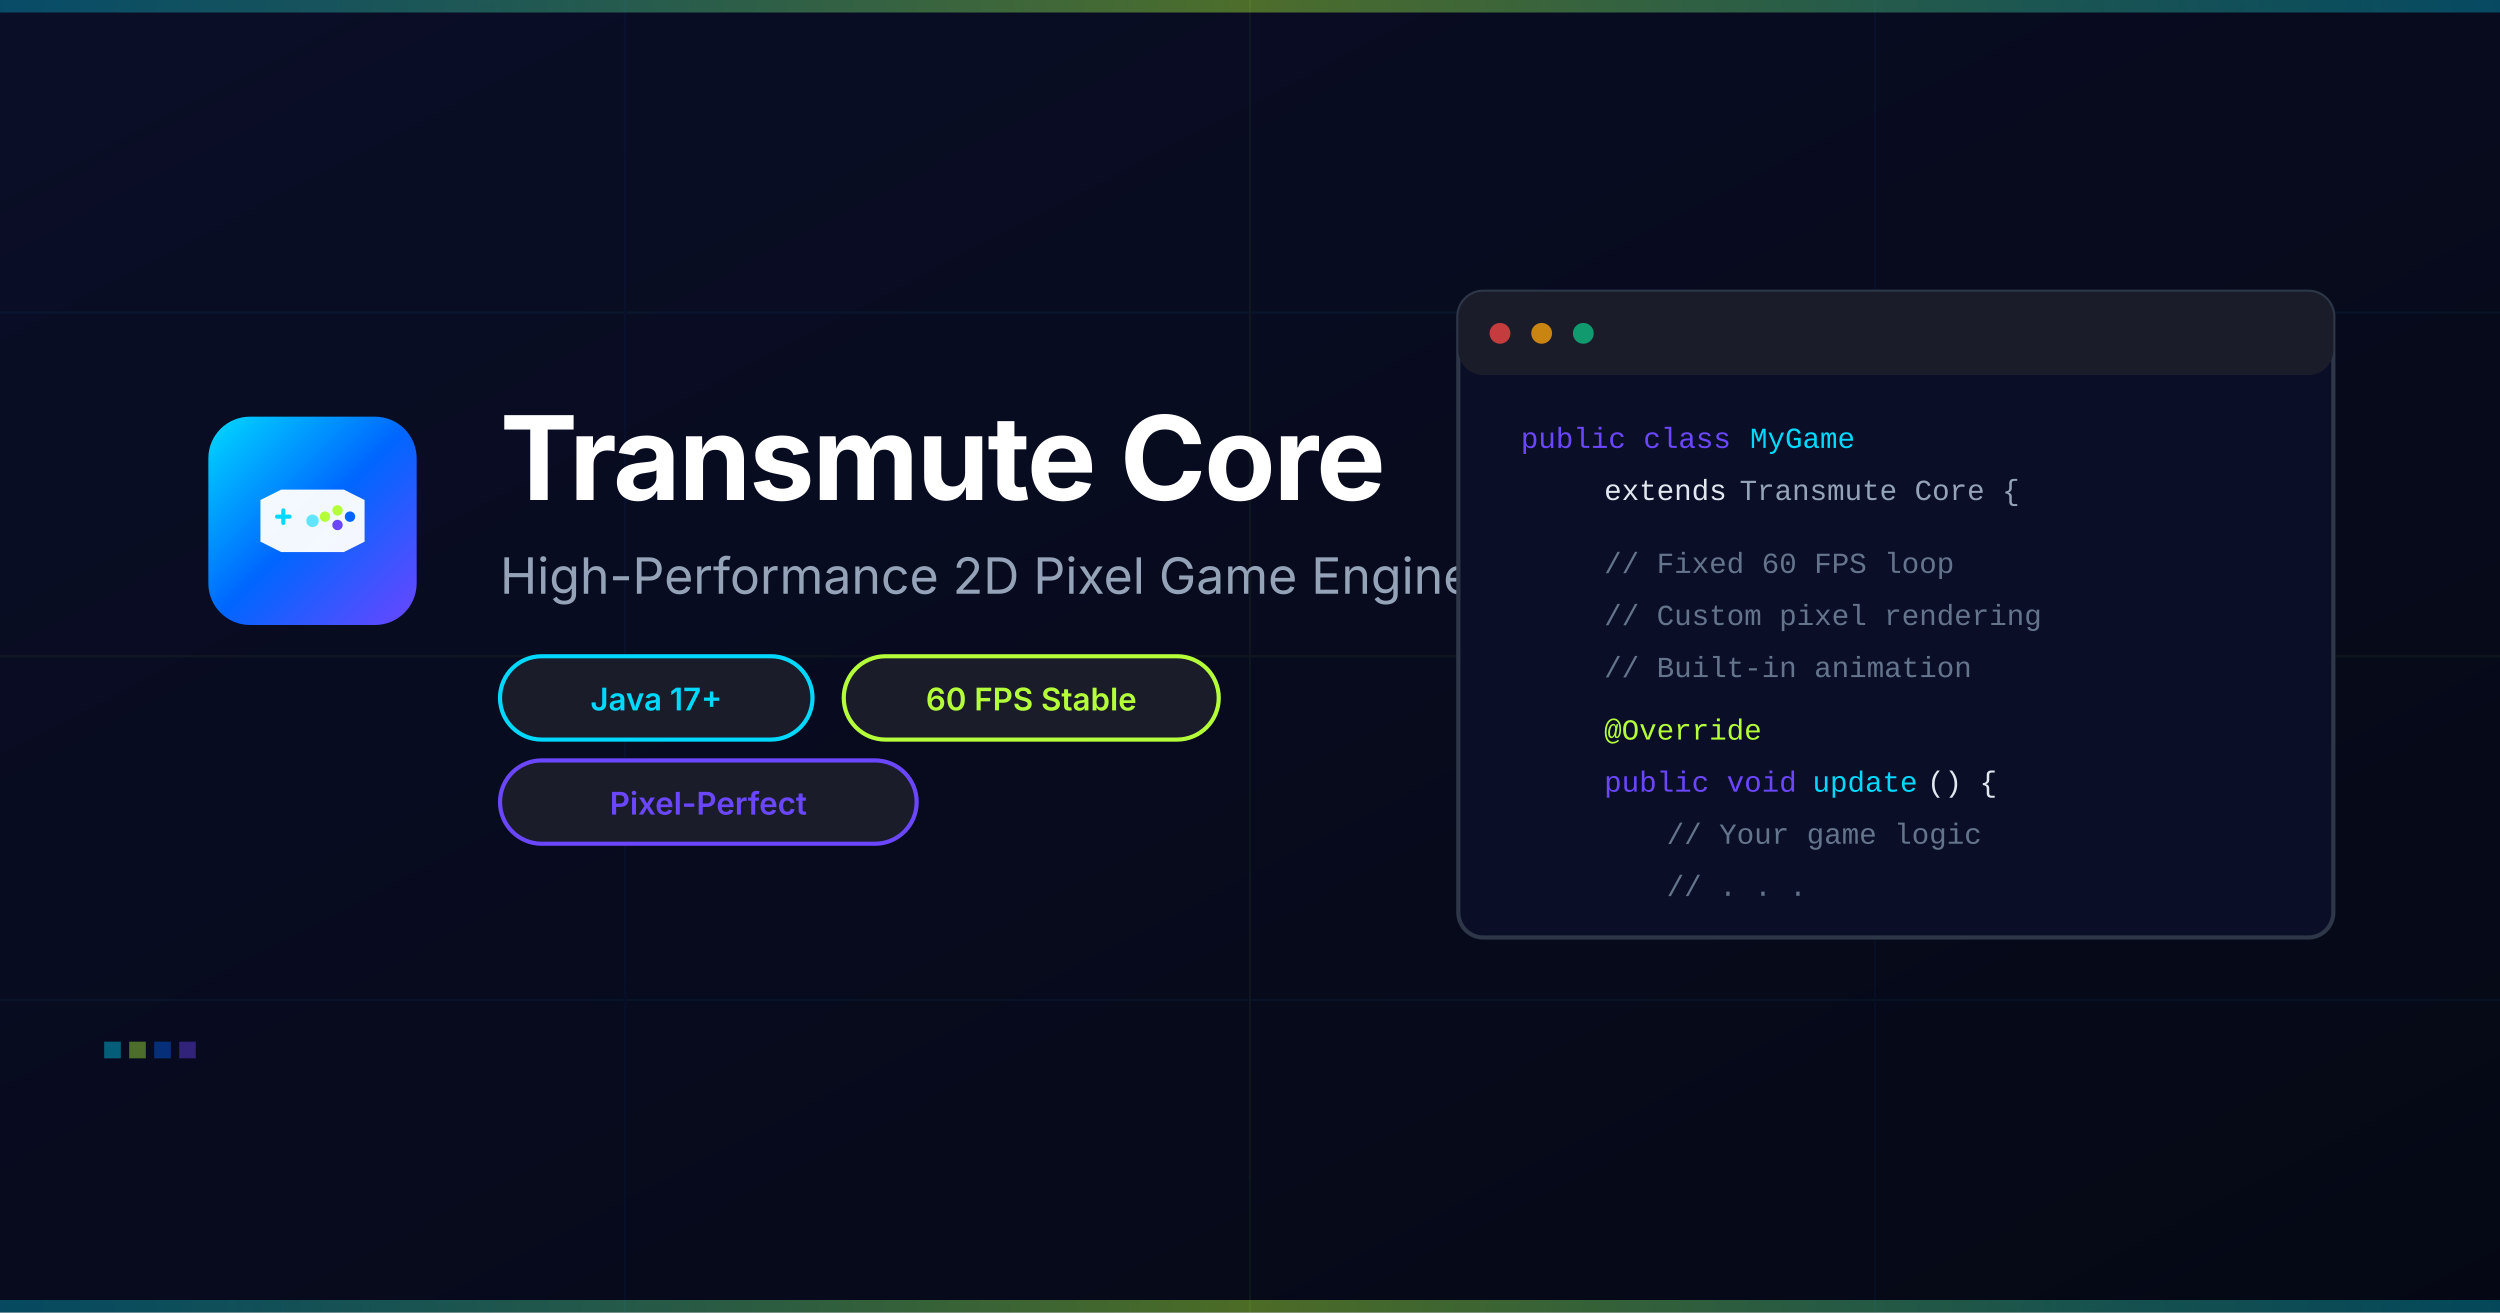
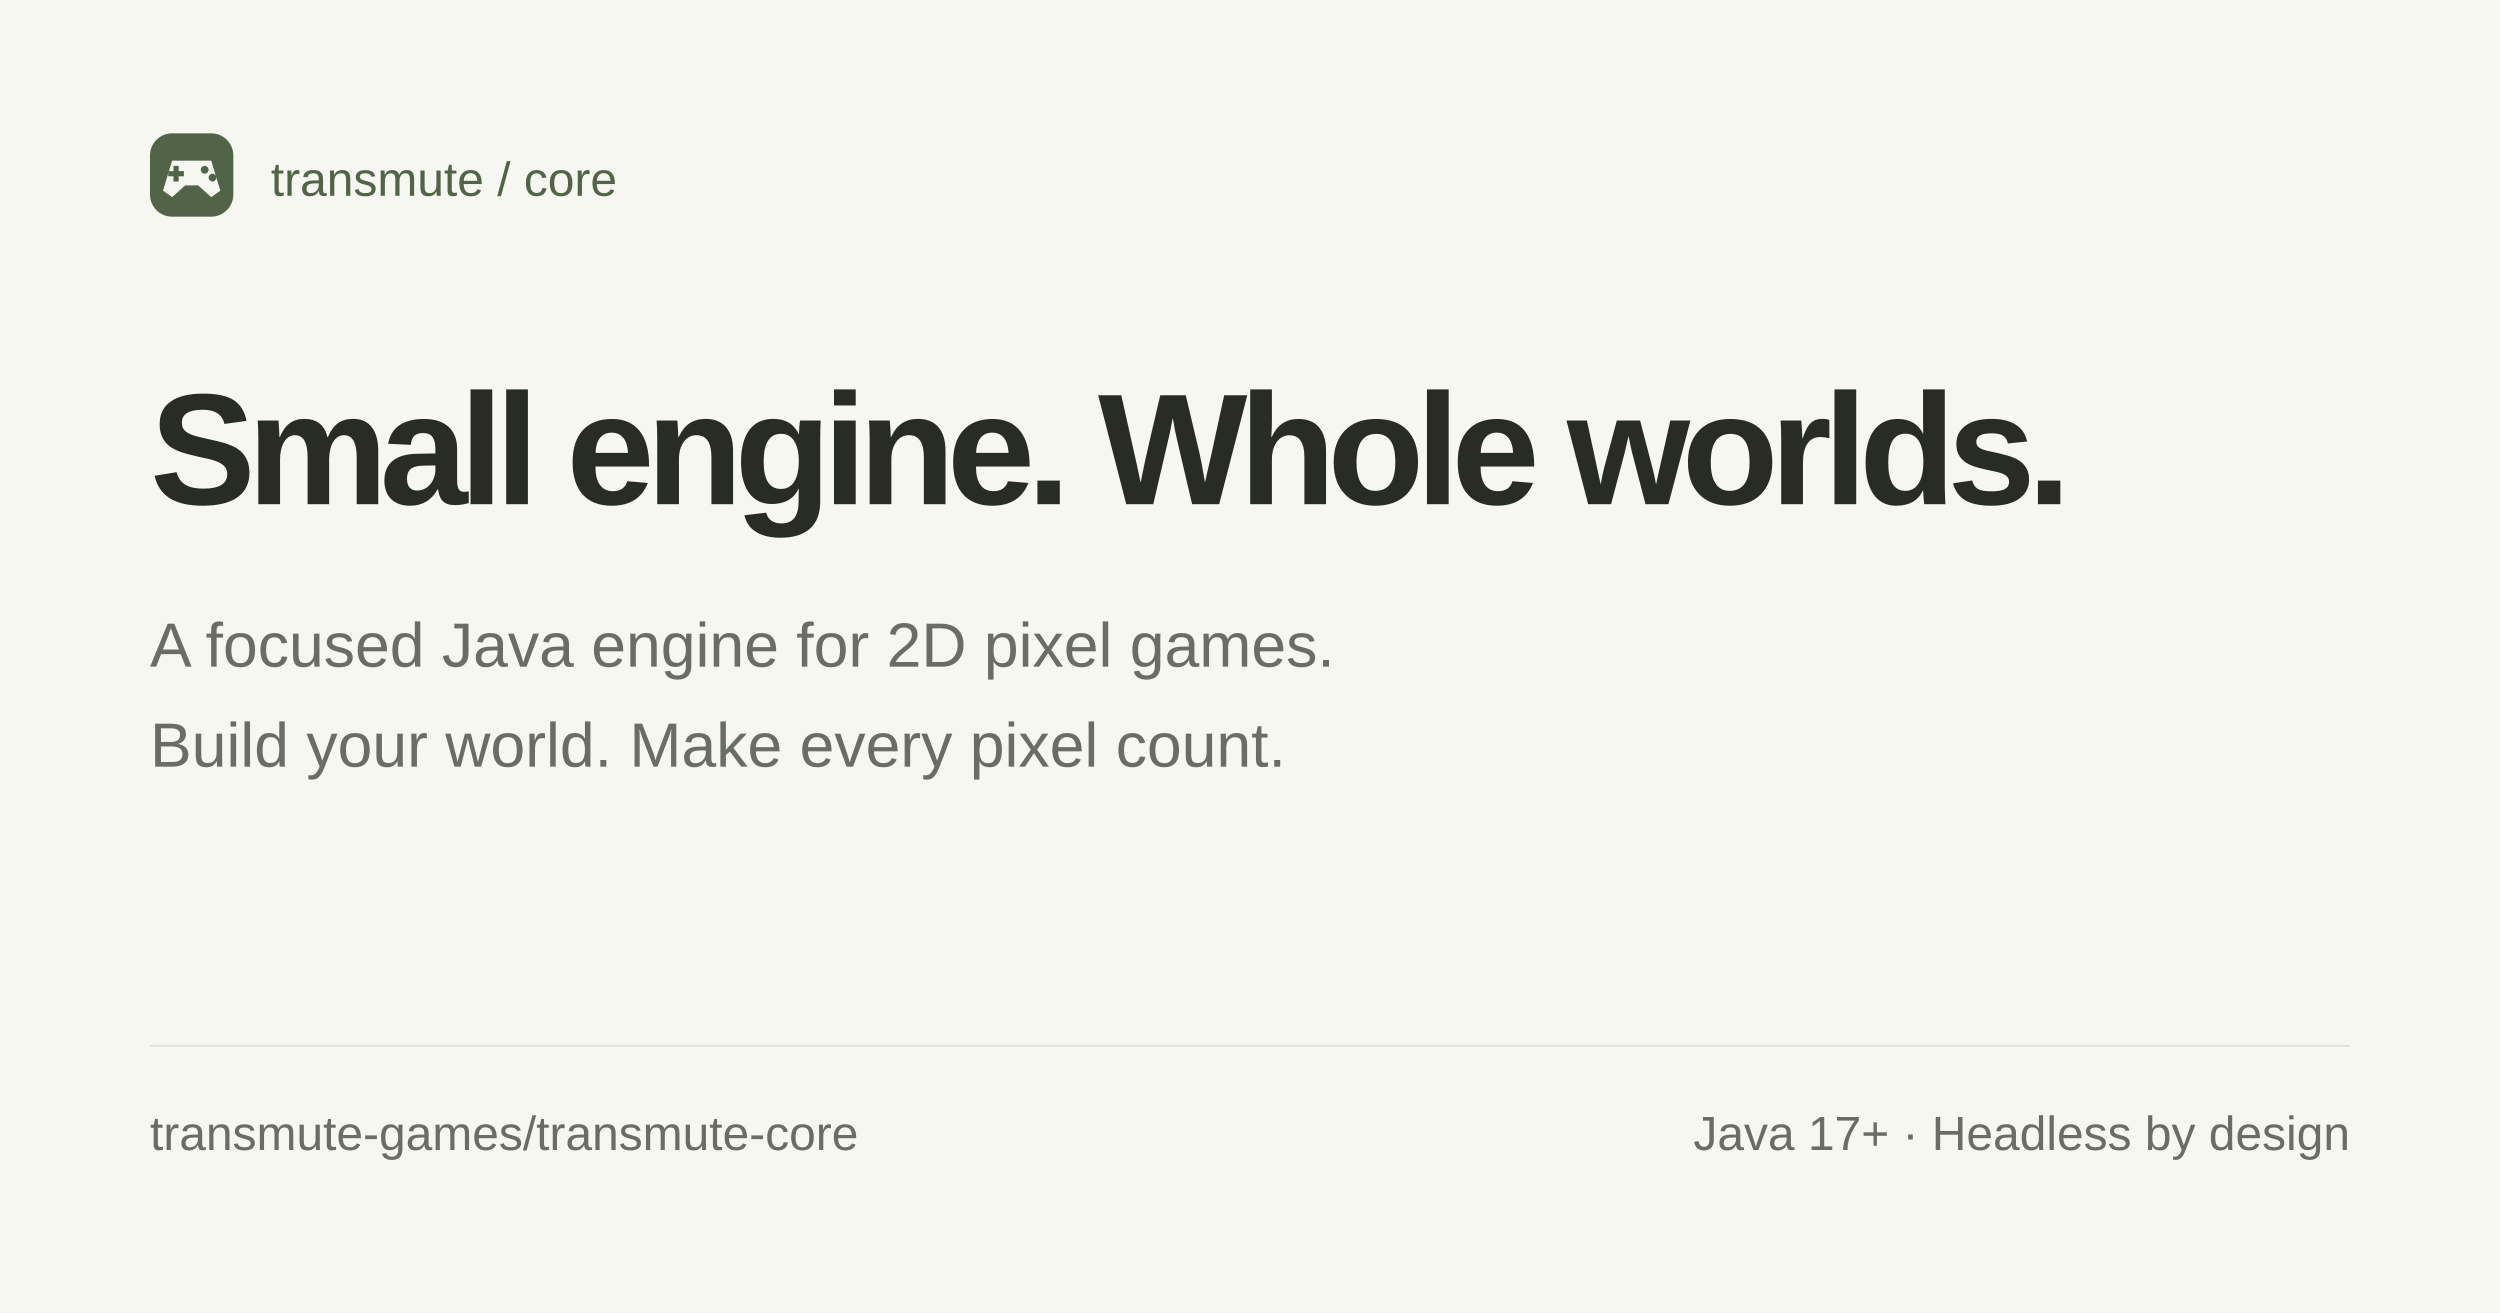
- <svg xmlns="http://www.w3.org/2000/svg" viewBox="0 0 1200 630">
-   <defs>
-     <linearGradient id="bgGradient" x1="0%" y1="0%" x2="100%" y2="100%">
-       <stop offset="0%" style="stop-color:#0a0e27;stop-opacity:1" />
-       <stop offset="100%" style="stop-color:#050814;stop-opacity:1" />
-     </linearGradient>
-     <linearGradient id="logoGradient" x1="0%" y1="0%" x2="100%" y2="100%">
-       <stop offset="0%" style="stop-color:#00d9ff;stop-opacity:1" />
-       <stop offset="50%" style="stop-color:#0066ff;stop-opacity:1" />
-       <stop offset="100%" style="stop-color:#6b46ff;stop-opacity:1" />
-     </linearGradient>
-     <linearGradient id="accentGradient" x1="0%" y1="0%" x2="100%" y2="0%">
-       <stop offset="0%" style="stop-color:#00d9ff;stop-opacity:0.3" />
-       <stop offset="50%" style="stop-color:#b4ff39;stop-opacity:0.4" />
-       <stop offset="100%" style="stop-color:#00d9ff;stop-opacity:0.3" />
-     </linearGradient>
-     <linearGradient id="textGradient" x1="0%" y1="0%" x2="100%" y2="0%">
-       <stop offset="0%" style="stop-color:#00d9ff;stop-opacity:1" />
-       <stop offset="100%" style="stop-color:#b4ff39;stop-opacity:1" />
-     </linearGradient>
-     <filter id="glow">
-       <feGaussianBlur stdDeviation="4" result="coloredBlur" />
-       <feMerge>
-         <feMergeNode in="coloredBlur" />
-         <feMergeNode in="SourceGraphic" />
-       </feMerge>
-     </filter>
-   </defs>
-   <rect width="1200" height="630" fill="url(#bgGradient)" />
-   <g opacity="0.05">
-     <line x1="0" y1="150" x2="1200" y2="150" stroke="#00d9ff" stroke-width="1" />
-     <line x1="0" y1="315" x2="1200" y2="315" stroke="#b4ff39" stroke-width="1" />
-     <line x1="0" y1="480" x2="1200" y2="480" stroke="#00d9ff" stroke-width="1" />
-     <line x1="300" y1="0" x2="300" y2="630" stroke="#0066ff" stroke-width="1" />
-     <line x1="600" y1="0" x2="600" y2="630" stroke="#b4ff39" stroke-width="1" />
-     <line x1="900" y1="0" x2="900" y2="630" stroke="#0066ff" stroke-width="1" />
+ <svg xmlns="http://www.w3.org/2000/svg" width="1200" height="630" viewBox="0 0 1200 630">
+   <rect width="1200" height="630" fill="#f7f7f2" />
+   <g transform="translate(72 64) scale(.625)">
+     <rect width="64" height="64" rx="17" fill="#526447" />
+     <path d="M17 21h30l7 23-7 5-10-9H27l-10 9-7-5z" fill="#f7f7f2" />
+     <path d="M20 25v12m-6-6h12" stroke="#526447" stroke-width="4" />
+     <circle cx="42" cy="28" r="3" fill="#526447" />
+     <circle cx="48" cy="34" r="3" fill="#526447" />
  </g>
-   <rect width="1200" height="6" fill="url(#accentGradient)" />
-   <g transform="translate(100, 200)">
-     <rect width="100" height="100" rx="20" fill="url(#logoGradient)" />
-     <g transform="translate(50, 50)">
-       <path d="M-25,-10 L-15,-15 L15,-15 L25,-10 L25,10 L15,15 L-15,15 L-25,10 Z" fill="white" opacity="0.95" />
-       <rect x="-18" y="-3" width="8" height="2" fill="#00d9ff" rx="1" />
-       <rect x="-15" y="-6" width="2" height="8" fill="#00d9ff" rx="1" />
-       <circle cx="12" cy="-5" r="2.5" fill="#b4ff39" />
-       <circle cx="18" cy="-2" r="2.5" fill="#0066ff" />
-       <circle cx="12" cy="2" r="2.5" fill="#6b46ff" />
-       <circle cx="6" cy="-2" r="2.5" fill="#b4ff39" />
-       <circle cx="0" cy="0" r="3" fill="#00d9ff" opacity="0.6" />
-     </g>
-   </g>
-   <text x="240" y="240" font-family="-apple-system, BlinkMacSystemFont, 'Segoe UI', sans-serif" font-size="56" font-weight="700" fill="white" letter-spacing="-1">
-     Transmute Core
-   </text>
-   <text x="240" y="285" font-family="-apple-system, BlinkMacSystemFont, 'Segoe UI', sans-serif" font-size="24" font-weight="400" fill="#94a3b8" letter-spacing="0">
-     High-Performance 2D Pixel Game Engine
-   </text>
-   <g transform="translate(240, 315)">
-     <rect x="0" y="0" width="150" height="40" rx="20" fill="#1a1d29" stroke="#00d9ff" stroke-width="2" />
-     <text x="75" y="26" font-family="-apple-system, BlinkMacSystemFont, 'Segoe UI', sans-serif" font-size="15" font-weight="600" fill="#00d9ff" text-anchor="middle">
-       Java 17+
-     </text>
-     <rect x="165" y="0" width="180" height="40" rx="20" fill="#1a1d29" stroke="#b4ff39" stroke-width="2" />
-     <text x="255" y="26" font-family="-apple-system, BlinkMacSystemFont, 'Segoe UI', sans-serif" font-size="15" font-weight="600" fill="#b4ff39" text-anchor="middle">
-       60 FPS Stable
-     </text>
-     <rect x="0" y="50" width="200" height="40" rx="20" fill="#1a1d29" stroke="#6b46ff" stroke-width="2" />
-     <text x="100" y="76" font-family="-apple-system, BlinkMacSystemFont, 'Segoe UI', sans-serif" font-size="15" font-weight="600" fill="#6b46ff" text-anchor="middle">
-       Pixel-Perfect
-     </text>
-   </g>
-   <g transform="translate(700, 140)">
-     <rect width="420" height="310" rx="12" fill="#0a0e27" stroke="#2d3748" stroke-width="2" />
-     <rect width="420" height="40" rx="12" fill="#1a1d29" />
-     <circle cx="20" cy="20" r="5" fill="#ef4444" opacity="0.8" />
-     <circle cx="40" cy="20" r="5" fill="#f59e0b" opacity="0.8" />
-     <circle cx="60" cy="20" r="5" fill="#10b981" opacity="0.8" />
-     <text x="30" y="75" font-family="'SF Mono', Monaco, 'Courier New', monospace" font-size="14" fill="#6b46ff" font-weight="500">public class</text>
-     <text x="140" y="75" font-family="'SF Mono', Monaco, 'Courier New', monospace" font-size="14" fill="#00d9ff">MyGame</text>
-     <text x="70" y="100" font-family="'SF Mono', Monaco, 'Courier New', monospace" font-size="14" fill="#e2e8f0">extends</text>
-     <text x="135" y="100" font-family="'SF Mono', Monaco, 'Courier New', monospace" font-size="14" fill="#94a3b8">Transmute Core {</text>
-     <text x="70" y="135" font-family="'SF Mono', Monaco, 'Courier New', monospace" font-size="14" fill="#64748b">  // Fixed 60 FPS loop</text>
-     <text x="70" y="160" font-family="'SF Mono', Monaco, 'Courier New', monospace" font-size="14" fill="#64748b">  // Custom pixel rendering</text>
-     <text x="70" y="185" font-family="'SF Mono', Monaco, 'Courier New', monospace" font-size="14" fill="#64748b">  // Built-in animation</text>
-     <text x="70" y="215" font-family="'SF Mono', Monaco, 'Courier New', monospace" font-size="14" fill="#b4ff39" font-weight="500">@Override</text>
-     <text x="70" y="240" font-family="'SF Mono', Monaco, 'Courier New', monospace" font-size="14" fill="#6b46ff">  public void</text>
-     <text x="170" y="240" font-family="'SF Mono', Monaco, 'Courier New', monospace" font-size="14" fill="#00d9ff">update</text>
-     <text x="225" y="240" font-family="'SF Mono', Monaco, 'Courier New', monospace" font-size="14" fill="#e2e8f0">() {</text>
-     <text x="100" y="265" font-family="'SF Mono', Monaco, 'Courier New', monospace" font-size="14" fill="#64748b">    // Your game logic</text>
-     <text x="100" y="290" font-family="'SF Mono', Monaco, 'Courier New', monospace" font-size="14" fill="#64748b">    // . . .</text>
-   </g>
-   <g transform="translate(50, 500)" opacity="0.4">
-     <rect x="0" y="0" width="8" height="8" fill="#00d9ff" />
-     <rect x="12" y="0" width="8" height="8" fill="#b4ff39" />
-     <rect x="24" y="0" width="8" height="8" fill="#0066ff" />
-     <rect x="36" y="0" width="8" height="8" fill="#6b46ff" />
-   </g>
-   <rect y="624" width="1200" height="6" fill="url(#accentGradient)" />
+   <text x="130" y="94" font-family="Arial" font-size="23" fill="#526447">transmute / core</text>
+   <text x="72" y="242" font-family="Arial" font-size="76" font-weight="bold" letter-spacing="-4" fill="#292b25">Small engine. Whole worlds.</text>
+   <text x="72" y="320" font-family="Arial" font-size="30" fill="#696d63">A focused Java engine for 2D pixel games.</text>
+   <text x="72" y="368" font-family="Arial" font-size="30" fill="#696d63">Build your world. Make every pixel count.</text>
+   <path d="M72 502h1056" stroke="#dfe3d8" />
+   <text x="72" y="552" font-family="Arial" font-size="23" fill="#696d63">transmute-games/transmute-core</text>
+   <text x="1128" y="552" text-anchor="end" font-family="Arial" font-size="23" fill="#696d63">Java 17+ · Headless by design</text>
</svg>
